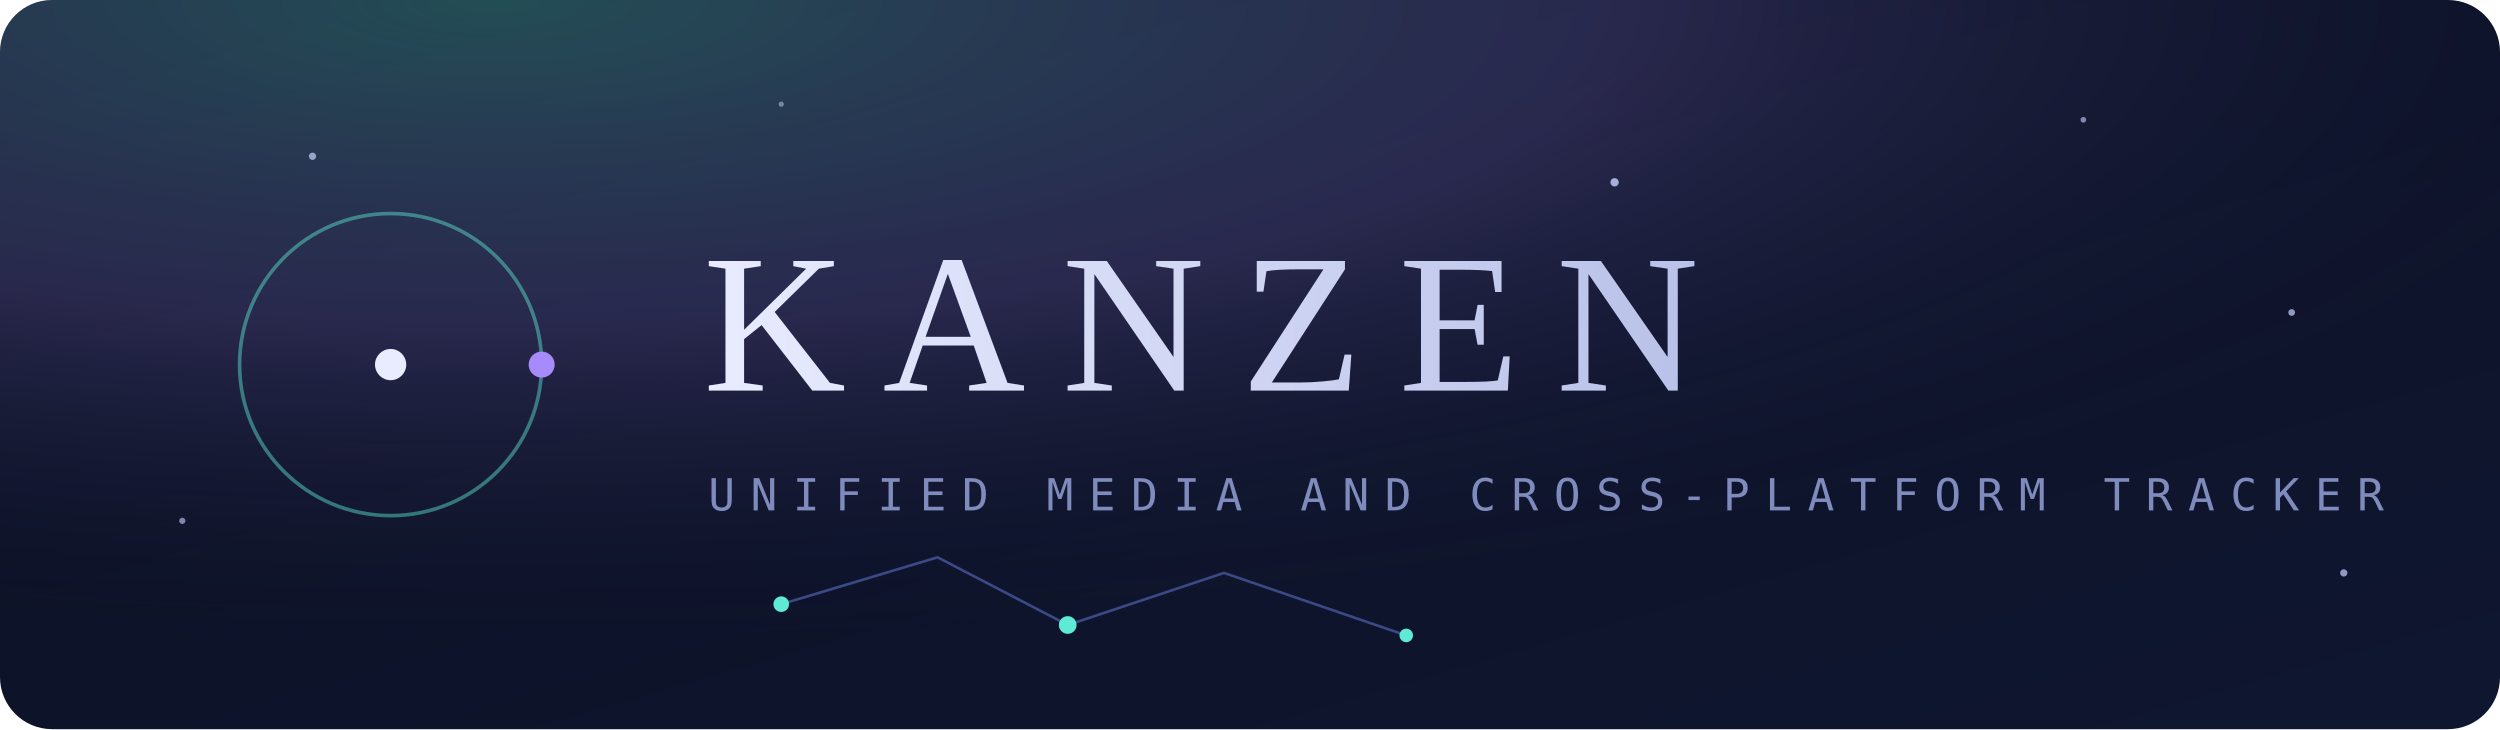
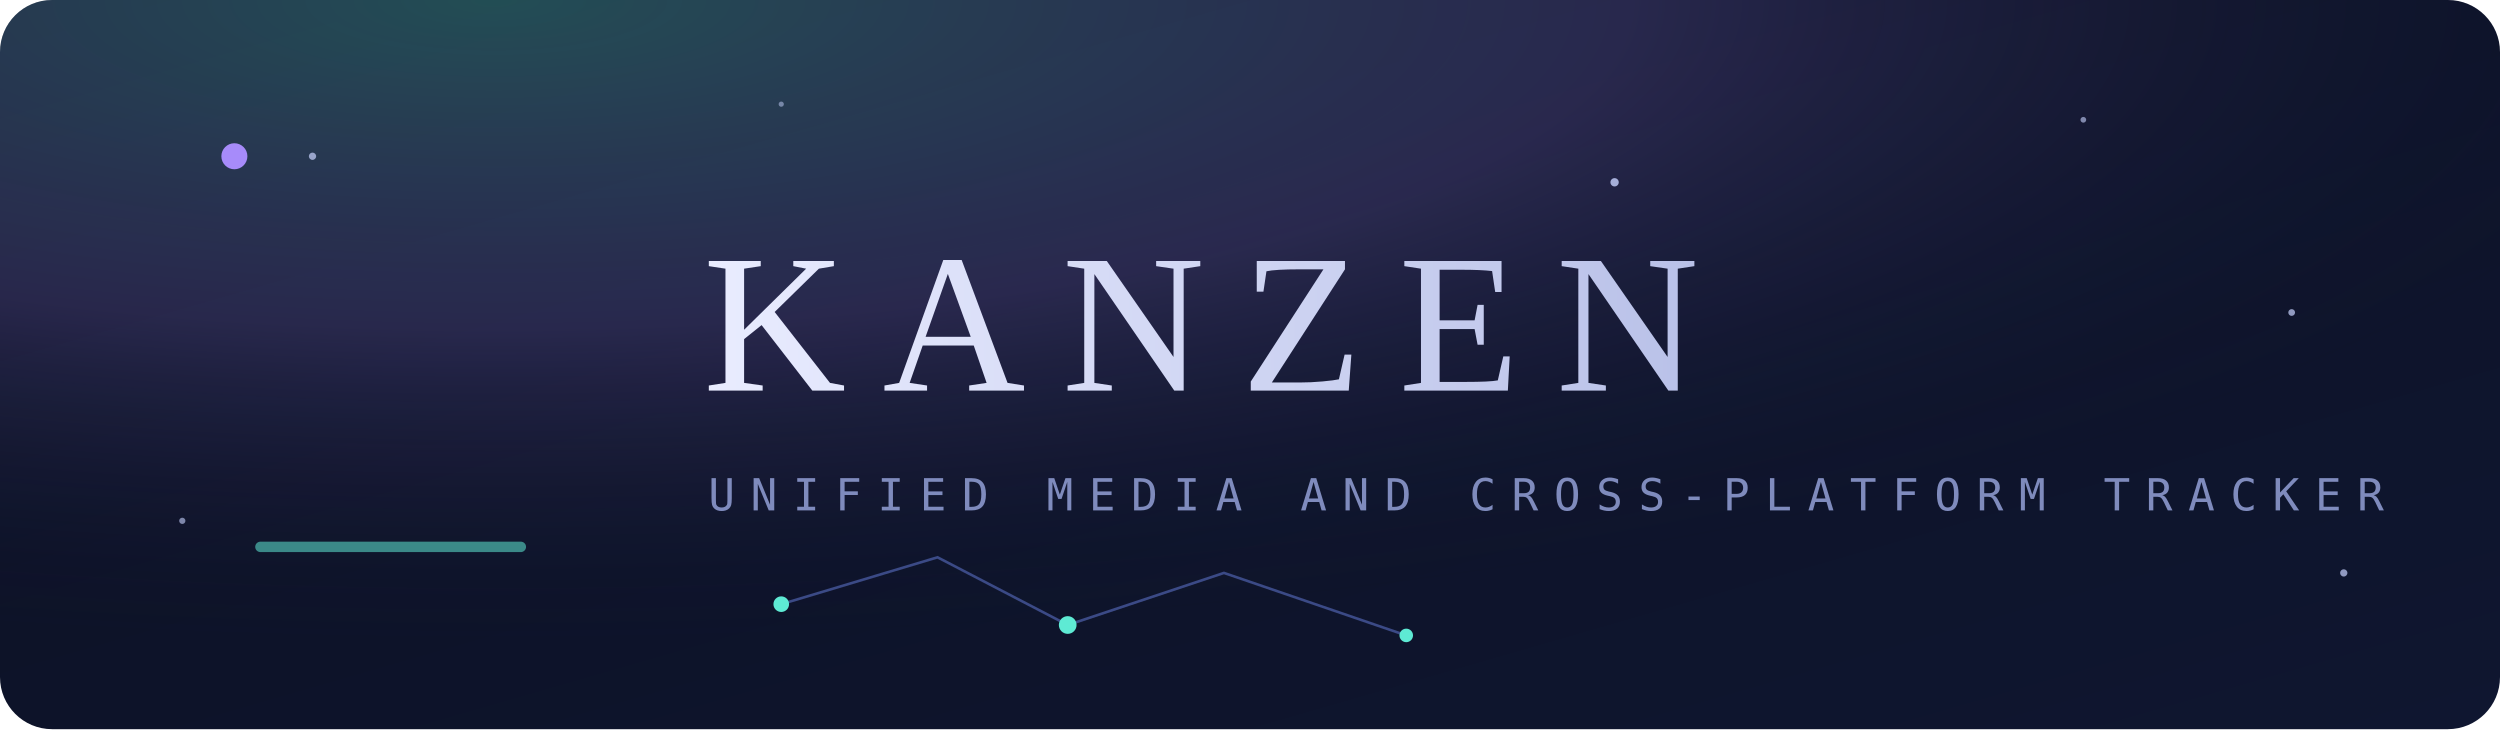
<svg xmlns="http://www.w3.org/2000/svg" viewBox="0 0 960 280" width="960" height="280" role="img" aria-label="Kanzen">
  <defs>
    <linearGradient id="sky" x1="0" y1="0" x2="1" y2="1">
      <stop offset="0" stop-color="#0b1022" />
      <stop offset="1" stop-color="#0f1630" />
    </linearGradient>
    <radialGradient id="aurora" cx="20%" cy="0%" r="90%">
      <stop offset="0" stop-color="#5eead4" stop-opacity="0.28" />
      <stop offset="0.5" stop-color="#a78bfa" stop-opacity="0.18" />
      <stop offset="1" stop-color="#0b1022" stop-opacity="0" />
    </radialGradient>
    <linearGradient id="ink" x1="0" y1="0" x2="1" y2="0">
      <stop offset="0" stop-color="#e9ecff" />
      <stop offset="1" stop-color="#b9c1e8" />
    </linearGradient>
  </defs>
  <rect width="960" height="280" rx="20" fill="url(#sky)" />
  <rect width="960" height="280" rx="20" fill="url(#aurora)" />
  <g fill="#c7d2fe">
    <circle cx="120" cy="60" r="1.4" opacity="0.7" />
    <circle cx="300" cy="40" r="1" opacity="0.5" />
    <circle cx="620" cy="70" r="1.6" opacity="0.8" />
    <circle cx="800" cy="46" r="1.1" opacity="0.6" />
    <circle cx="880" cy="120" r="1.3" opacity="0.7" />
    <circle cx="70" cy="200" r="1.2" opacity="0.6" />
    <circle cx="900" cy="220" r="1.4" opacity="0.7" />
  </g>
-   <g transform="translate(150 140)">
-     <circle r="58" fill="none" stroke="#5eead4" stroke-width="1.4" opacity="0.45">
-       <animateTransform attributeName="transform" type="rotate" from="0" to="360" dur="12s" repeatCount="indefinite" />
+   <g transform="translate(90 60)">
+     <line x1="10" y1="150" x2="110" y2="150" stroke="#5eead4" stroke-width="4" stroke-linecap="round" opacity="0.55" />
+     <g fill="#e2542f">
+       <rect x="26" width="14" rx="3">
+         <animate attributeName="y" values="150;150;28;28;150" keyTimes="0;0.05;0.32;0.9;1" dur="6s" repeatCount="indefinite" />
+         <animate attributeName="height" values="0;0;122;122;0" keyTimes="0;0.05;0.32;0.9;1" dur="6s" repeatCount="indefinite" />
+       </rect>
+       <rect x="80" width="14" rx="3">
+         <animate attributeName="y" values="150;150;28;28;150" keyTimes="0;0.08;0.35;0.9;1" dur="6s" repeatCount="indefinite" />
+         <animate attributeName="height" values="0;0;122;122;0" keyTimes="0;0.08;0.35;0.9;1" dur="6s" repeatCount="indefinite" />
+       </rect>
+       <rect x="57" y="22" width="6" height="30" opacity="0">
+         <animate attributeName="opacity" values="0;0;1;1;0" keyTimes="0;0.5;0.6;0.9;1" dur="6s" repeatCount="indefinite" />
+       </rect>
+       <path d="M0 26 Q60 6 120 26 L120 12 Q60 -8 0 12 Z" opacity="0">
+         <animate attributeName="opacity" values="0;0;1;1;0" keyTimes="0;0.34;0.44;0.9;1" dur="6s" repeatCount="indefinite" />
+       </path>
+     </g>
+     <rect x="12" y="48" width="96" height="12" rx="3" fill="#a5371b" opacity="0">
+       <animate attributeName="opacity" values="0;0;1;1;0" keyTimes="0;0.42;0.52;0.9;1" dur="6s" repeatCount="indefinite" />
+     </rect>
+     <circle r="5" fill="#a78bfa">
+       <animateMotion dur="6s" begin="2s" repeatCount="indefinite" path="M-14 40 H134" />
+       <animate attributeName="opacity" values="0;0;1;1;0;0" keyTimes="0;0.33;0.4;0.55;0.62;1" dur="6s" repeatCount="indefinite" />
    </circle>
-     <circle cx="58" cy="0" r="5" fill="#a78bfa">
-       <animateTransform attributeName="transform" type="rotate" from="0" to="360" dur="12s" repeatCount="indefinite" />
-     </circle>
-     <path d="M42 -26 A46 46 0 1 1 -14 -42" fill="none" stroke="#e2542f" stroke-width="13" stroke-linecap="round" stroke-dasharray="300" stroke-dashoffset="300">
-       <animate attributeName="stroke-dashoffset" values="300;0;0;300" keyTimes="0;0.45;0.9;1" dur="6s" repeatCount="indefinite" />
-     </path>
-     <circle r="6" fill="#e9ecff" />
  </g>
  <text x="270" y="150" font-family="Georgia, 'Times New Roman', serif" font-size="76" letter-spacing="14" fill="url(#ink)">KANZEN</text>
  <text x="272" y="196" font-family="ui-monospace, Menlo, monospace" font-size="17" letter-spacing="6" fill="#7f8bbd">UNIFIED MEDIA AND CROSS-PLATFORM TRACKER</text>
  <g stroke="#3b4a86" stroke-width="1" fill="none">
    <path d="M300 232 L360 214 L410 240 L470 220 L540 244" />
  </g>
  <g fill="#5eead4">
    <circle cx="300" cy="232" r="3" />
    <circle cx="410" cy="240" r="3.4" />
    <circle cx="540" cy="244" r="2.6" />
  </g>
</svg>
